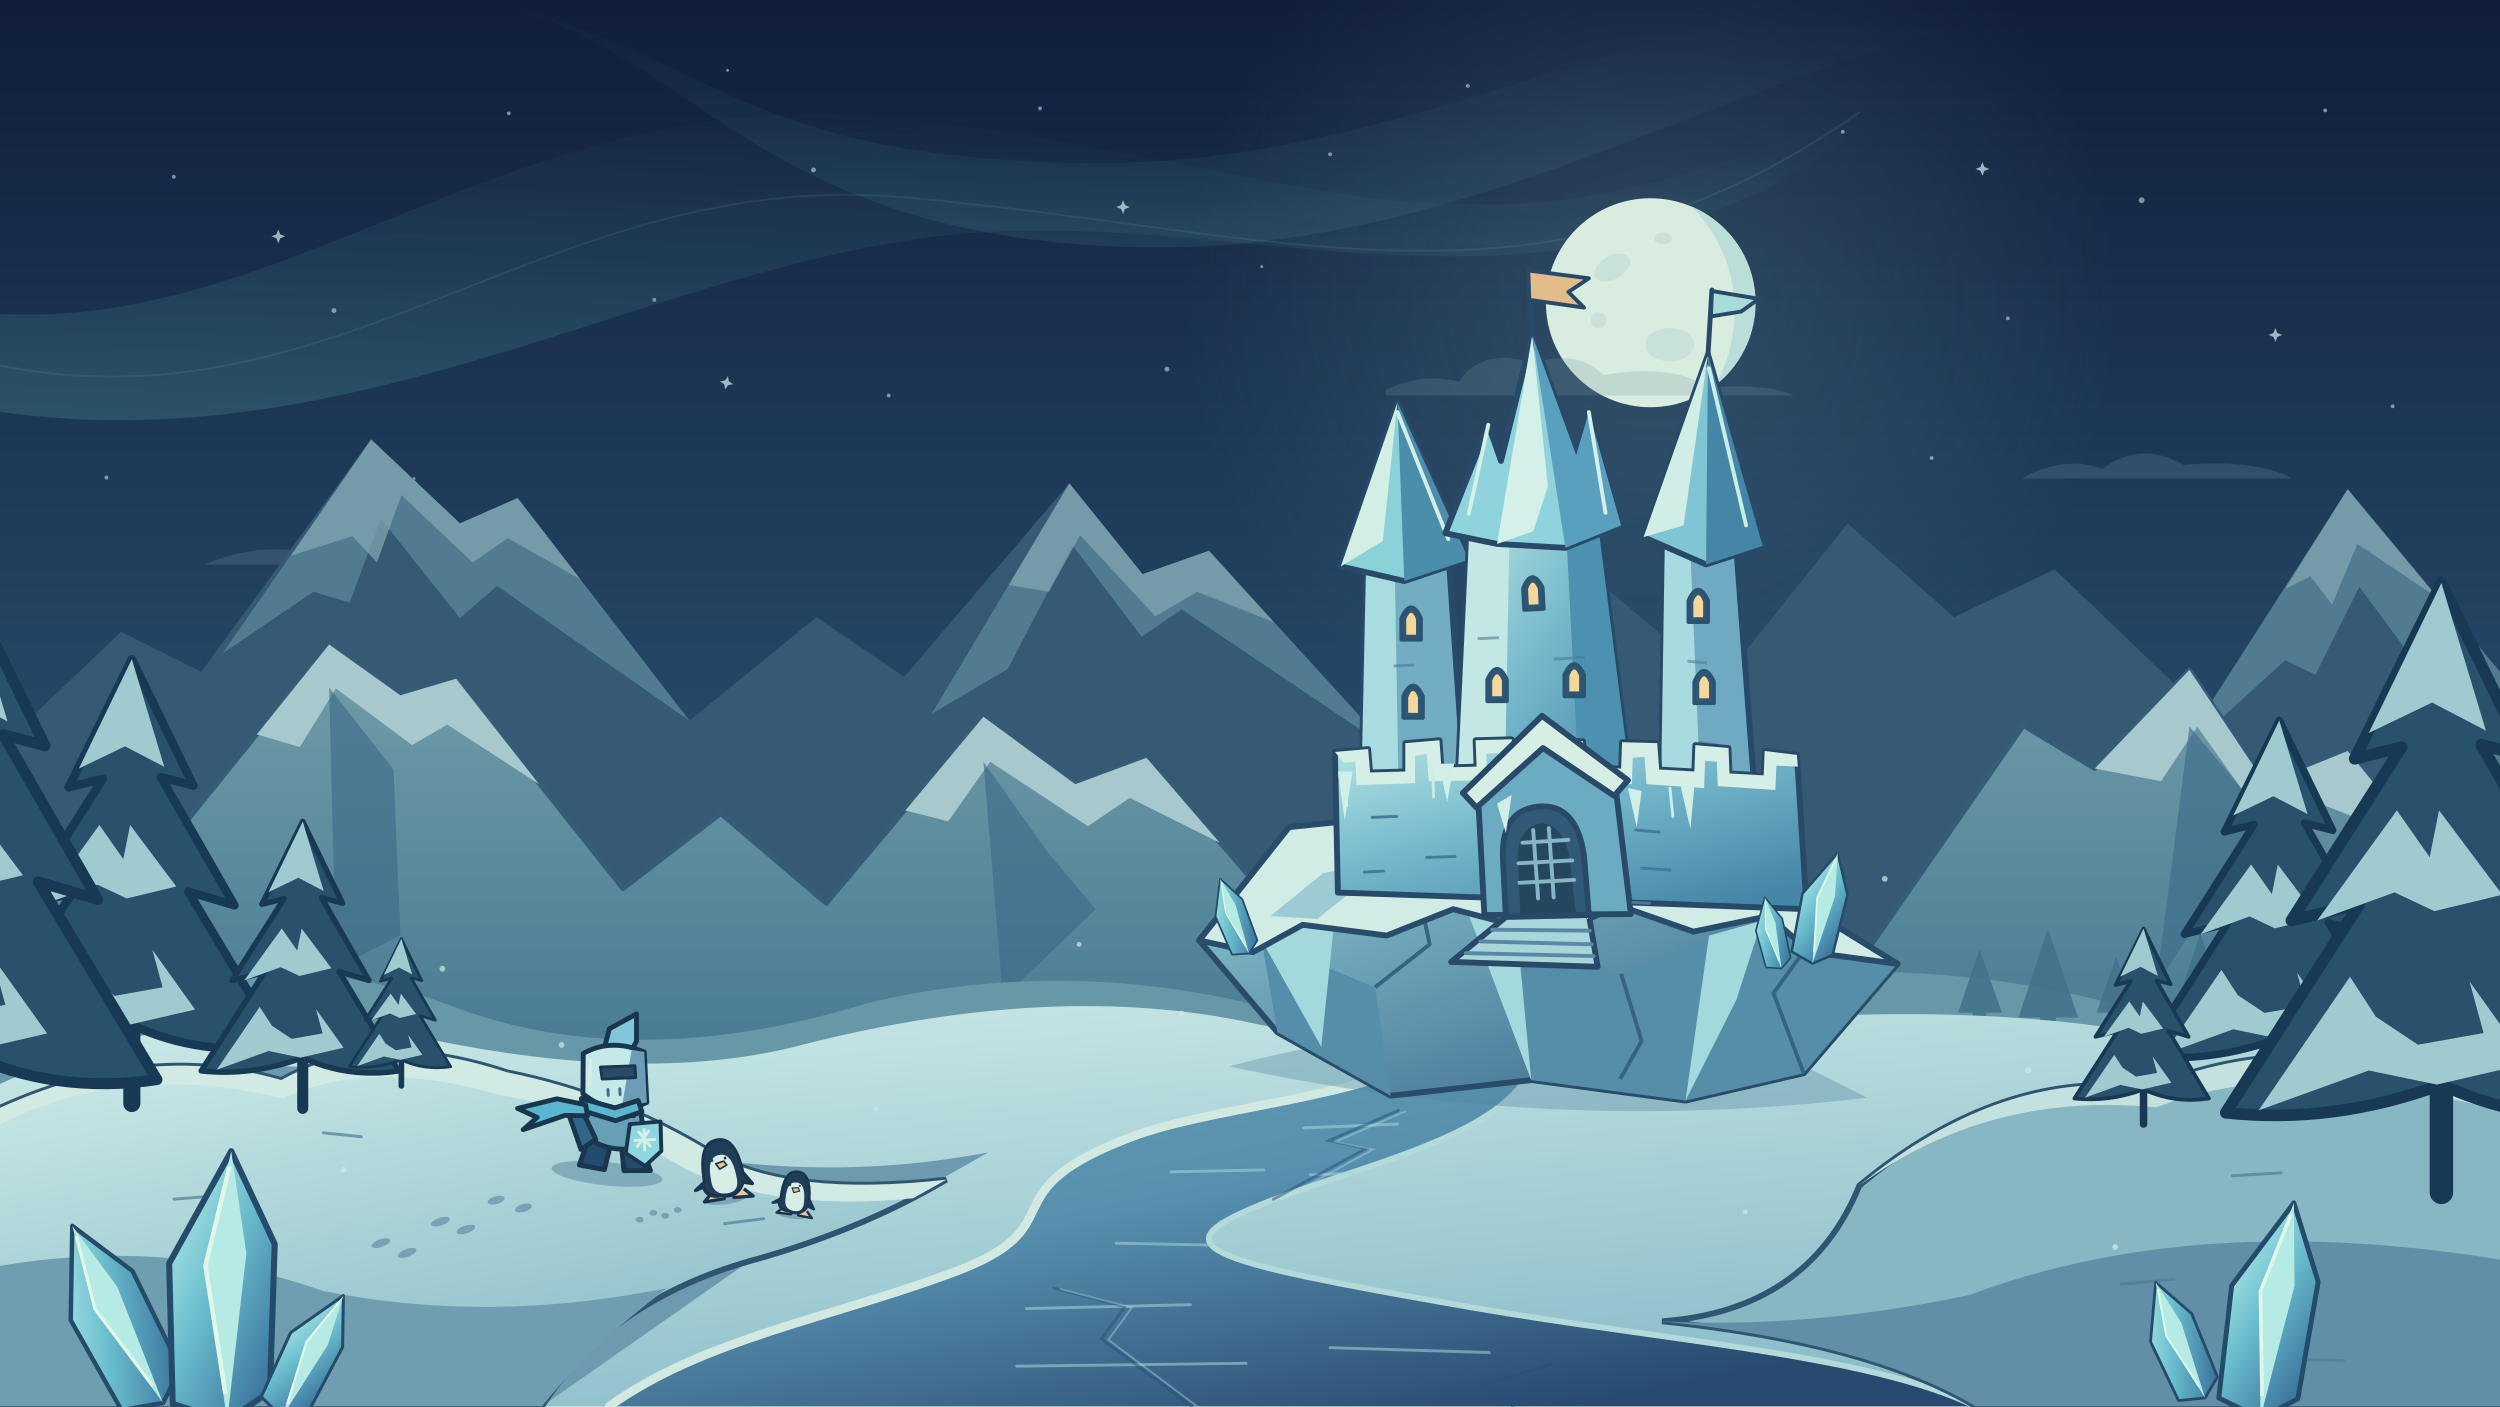
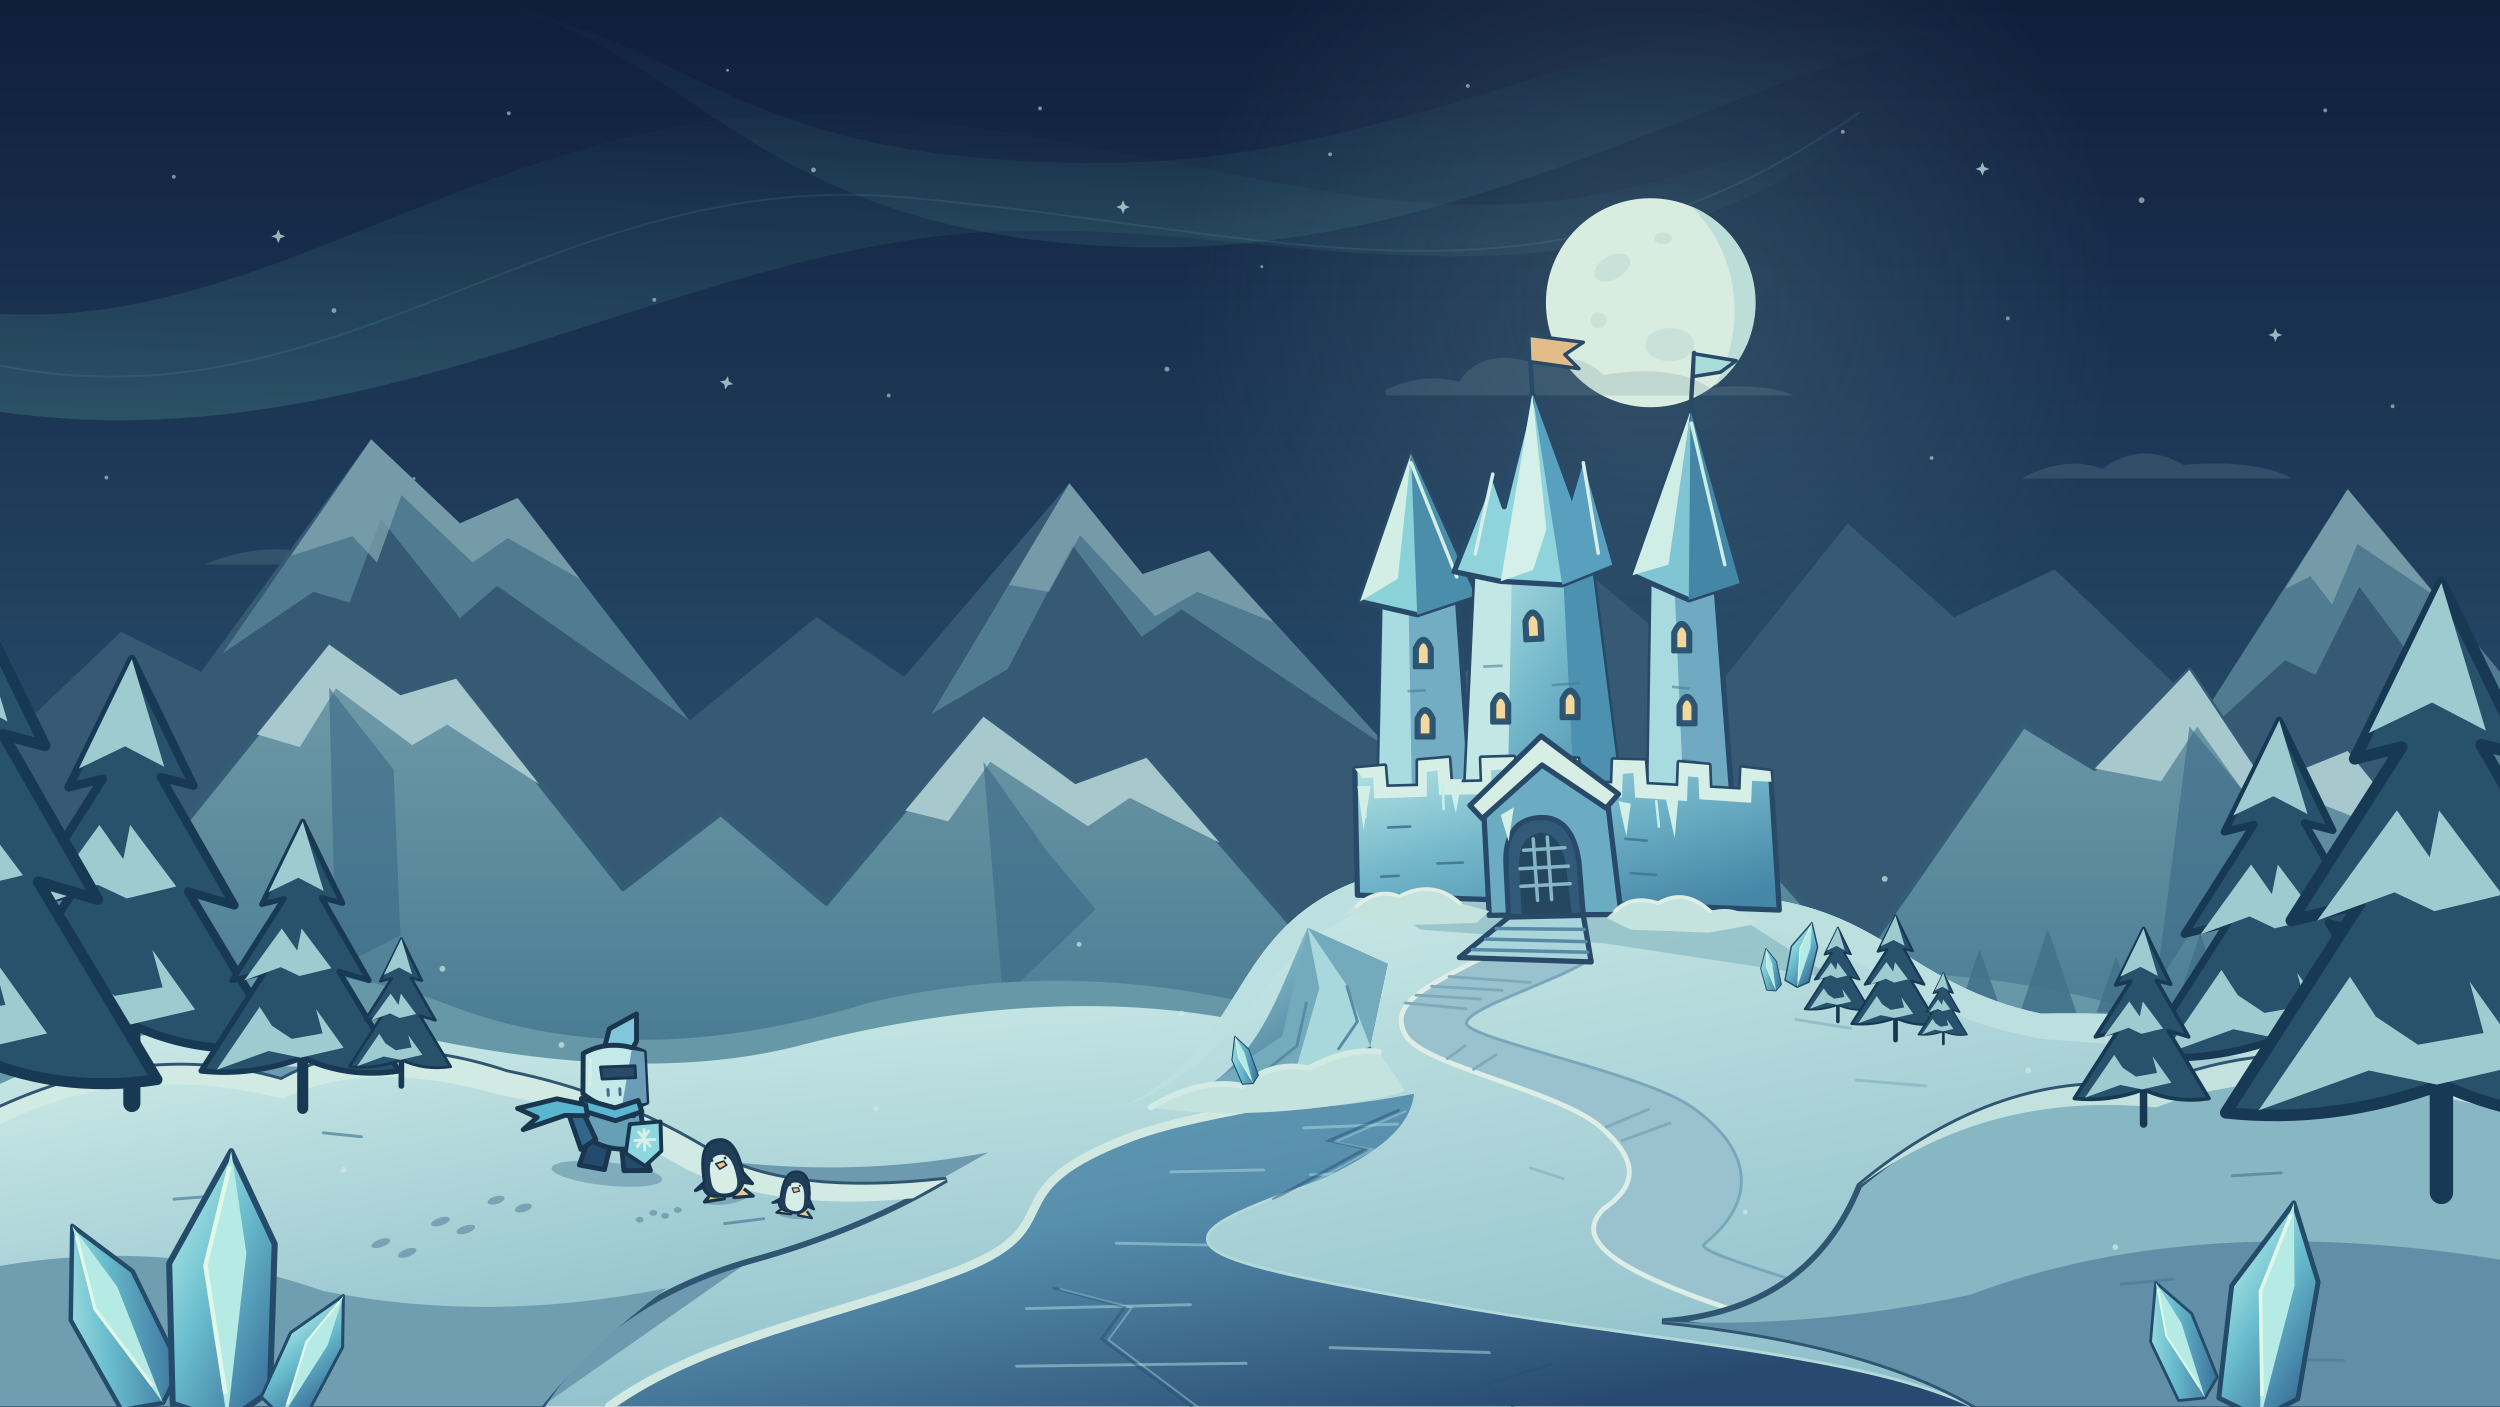
<svg xmlns="http://www.w3.org/2000/svg" xmlns:xlink="http://www.w3.org/1999/xlink" width="3840" height="2160" viewBox="0 0 2560 1440" role="img" aria-labelledby="title description">
  <defs>
    <linearGradient id="sky" x2="0" y2="1">
      <stop stop-color="#101e3c" />
      <stop offset=".52" stop-color="#254967" />
      <stop offset="1" stop-color="#64999e" />
    </linearGradient>
    <radialGradient id="moon-halo">
      <stop stop-color="#ace2df" stop-opacity=".16" />
      <stop offset="1" stop-color="#ace2df" stop-opacity="0" />
    </radialGradient>
    <linearGradient id="aurora" x1="0" y1="1" x2=".2" y2="0">
      <stop stop-color="#7ce4cf" stop-opacity=".16" />
      <stop offset="1" stop-color="#7ce4cf" stop-opacity="0" />
    </linearGradient>
    <linearGradient id="distant-ice" x2="0" y2="1">
      <stop stop-color="#729da9" />
      <stop offset="1" stop-color="#3b708c" />
    </linearGradient>
    <linearGradient id="river" x1="0" y1="0" x2=".7" y2="1">
      <stop stop-color="#69a3b4" />
      <stop offset=".5" stop-color="#578fae" />
      <stop offset="1" stop-color="#284a70" />
    </linearGradient>
    <linearGradient id="ice-wall" x1="0" y1="0" x2=".8" y2="1">
      <stop stop-color="#b6e6e4" />
      <stop offset=".48" stop-color="#75b8cb" />
      <stop offset="1" stop-color="#4686a7" />
    </linearGradient>
    <linearGradient id="cliff" x2=".8" y2="1">
      <stop stop-color="#99d4db" />
      <stop offset="1" stop-color="#3b698d" />
    </linearGradient>
    <linearGradient id="snow" x1=".1" y1="0" x2=".6" y2="1">
      <stop stop-color="#cae9e6" />
      <stop offset="1" stop-color="#8abcc9" />
    </linearGradient>
    <linearGradient id="crystal" x2="1" y2=".8">
      <stop stop-color="#b7efea" />
      <stop offset=".5" stop-color="#69bccd" />
      <stop offset="1" stop-color="#3d779e" />
    </linearGradient>
    <g id="star" fill="#c2e5e2">
      <path d="M0-7 2-2 7 0 2 2 0 7-2 2-7 0-2-2Z" />
    </g>
    <g id="window" stroke="#2b5372" stroke-width="4" stroke-linejoin="round">
      <path fill="#315772" d="M-10 15v-22q10-22 20 0v22Z" />
      <path fill="#f3d79b" stroke="none" d="M-5 10V-6q5-13 10 0v16Z" />
    </g>
    <g id="fir" stroke="#183953" stroke-linejoin="round" stroke-linecap="round">
      <path d="M0 0v-230" stroke-width="10" />
      <path fill="#28516c" stroke-width="5" d="m0-260-37 75 20-5-47 74 29-7-57 89q46 5 92-12 41 19 87 12l-54-90 27 8-43-75 19 5Z" />
      <path fill="#9ecbd0" stroke="none" d="m0-260-31 64 27-13 23 12Zm-19 97-34 47 33-12 17 8 29-7-27-36-4 20Zm-20 71-39 57 47-17 29 6 39-9-25-35 6 22-28 5-18-12Z" />
    </g>
    <g id="shard" stroke="#244b69" stroke-width="4" stroke-linejoin="round">
      <path fill="url(#crystal)" d="M-28 0-40-92-7-170 28-112 35-15 9 8Z" />
      <path fill="#b5ebe4" stroke="none" d="m-7-170-9 77 25 101 1-112Z" />
      <path fill="none" stroke="#e0f6e8" stroke-width="3" d="m-7-160-9 67 22 83" />
    </g>
    <g id="penguin" stroke="#19364e" stroke-width="4" stroke-linejoin="round">
      <ellipse cy="4" rx="26" ry="7" fill="#507d95" stroke="none" opacity=".45" />
      <path fill="#edc995" d="m-17-3-8 8 24-1 3-7m8 0 1 7 23 1-10-10" />
      <path fill="#203e57" d="M-22-19q-2-47 20-48 23-3 27 42l10 15-11-3Q16 5-4 0q-18 1-20-13l-10 3Z" />
      <path fill="#d8ede6" stroke="none" d="M-14-20q-2-28 13-29 16-2 18 29 2 18-14 18-17 0-17-18Z" />
      <path fill="#efc58b" stroke-width="2" d="m-6-39 10-2 3 5-9 4Z" />
      <path fill="none" stroke-width="3" d="M-10-45v3m16-4v3" />
    </g>
  </defs>
  <path fill="url(#sky)" d="M0 0h2560v1440H0Z" />
  <circle cx="1690" cy="310" r="480" fill="url(#moon-halo)" />
  <g fill="url(#aurora)">
    <path d="M-160 287C234 434 471 69 929 122s579 188 1039-42c-342 315-681 116-1024 164S268 530-160 383Z" />
    <path d="M485 0c241 45 260 165 636 167S1776-67 2172 5c-327 7-618 260-1015 248S711 40 485 0Z" opacity=".6" />
  </g>
  <path d="M-80 353C320 486 536 168 925 202s654 141 979-87" fill="none" stroke="#95dfd0" stroke-width="2" opacity=".09" />
  <g fill="#c2e5e2" opacity=".58">
    <circle cx="178" cy="181" r="2" />
    <circle cx="342" cy="318" r="2.5" />
    <circle cx="521" cy="116" r="2" />
    <circle cx="670" cy="307" r="2" />
    <circle cx="833" cy="174" r="2.5" />
    <circle cx="1065" cy="111" r="2" />
    <circle cx="1195" cy="378" r="2.5" />
    <circle cx="1362" cy="158" r="2" />
    <circle cx="1503" cy="88" r="2" />
    <circle cx="1887" cy="135" r="2" />
    <circle cx="2056" cy="326" r="2" />
    <circle cx="2193" cy="205" r="3" />
    <circle cx="2381" cy="113" r="2" />
    <circle cx="2450" cy="416" r="2" />
    <circle cx="109" cy="489" r="2" />
    <circle cx="910" cy="405" r="2" />
    <circle cx="1292" cy="273" r="1.5" />
    <circle cx="1978" cy="469" r="2" />
    <circle cx="424" cy="490" r="1.5" />
    <circle cx="745" cy="72" r="1.5" />
  </g>
  <g opacity=".75">
    <use xlink:href="#star" x="285" y="242" />
    <use xlink:href="#star" x="744" y="392" transform="rotate(12 744 392)" />
    <use xlink:href="#star" x="1150" y="212" />
    <use xlink:href="#star" x="2030" y="173" />
    <use xlink:href="#star" x="2330" y="343" />
  </g>
  <circle cx="1690" cy="310" r="107" fill="#d8ece0" />
  <path fill="#bcded8" d="M1731 211a107 107 0 0 1 25 184c31-53 29-133-25-184Z" />
  <g fill="#abcfcf" opacity=".36">
    <ellipse cx="1651" cy="274" rx="20" ry="12" transform="rotate(-30 1651 274)" />
    <ellipse cx="1710" cy="353" rx="25" ry="17" />
    <circle cx="1637" cy="328" r="8" />
    <ellipse cx="1703" cy="244" rx="9" ry="6" />
  </g>
  <g fill="#72979f" opacity=".23">
    <path d="M1419 399q40-18 75-8 23-36 78-19 42-15 70 12 71-12 108 13 58-5 87 8h-418Z" />
    <path d="M209 578q57-23 107-12 22-24 64-15 31-20 75 4 82-6 115 23Z" />
    <path d="M2070 490q44-24 83-10 39-29 83-4 75-6 111 14Z" />
  </g>
  <path fill="#365974" d="M0 765 124 647 206 688 380 450 471 536 530 510 706 738 836 632 926 693 1095 495 1170 588 1238 564 1424 768 1610 573 1761 700 1892 536 2001 632 2104 583 2267 739 2404 501 2560 688V1110H0Z" />
  <path fill="#517b90" d="m228 669 152-219 91 86 59-26 176 228-197-138-38 33-81-102-32 86-37-11Zm726 62 141-236 75 93 68-24 186 204-214-144-41 28-71-94-66 127Zm1270 51 180-281 156 187v107l-144-194-45 90-31-15Z" />
  <g fill="#86a8b2" opacity=".7">
    <path d="m298 569 82-119 91 86 59-26 64 83-74-42-36 25-73-69-25 69-25-27Z" />
    <path d="m1033 599 62-104 75 93 68-24 66 73-78-31-43 25-77-83-32 58Z" />
    <path d="m2340 603 64-102 92 111-82-55-26 62-22-29Z" />
  </g>
  <path fill="url(#distant-ice)" stroke="#355d78" stroke-width="5" stroke-linejoin="round" d="M-40 986 108 800 187 846 337 660 410 712 467 695 638 910 738 833 846 925 1007 734 1101 803 1174 776 1358 988 1532 783 1636 857 1744 811 1902 988 2072 743 2145 787 2242 686 2320 803 2404 769 2601 1010V1210H-40Z" />
  <g fill="#a7c9ce">
    <path d="m263 752 74-92 73 52 57-17 85 108-94-61-36 21-78-58-37 60Z" />
    <path d="m927 830 80-96 94 69 73-27 75 87-92-46-43 29-100-66-43 61Z" />
    <path d="m2145 787 97-101 78 117 84-34 78 96-106-42-60 14-66-93-37 56Z" />
  </g>
  <g fill="#3a6987" opacity=".6">
    <path d="m337 704 5 199-81 130 149-75-7-170Z" />
    <path d="m1007 780 20 242 95-91-49-58Z" />
    <path d="m2242 744-34 265 112-172Z" />
  </g>
  <path fill="#6798a7" d="M0 1024q276-65 462 6t427-3q194-46 393 1t385-7q257-54 490 5t403-18v265H0Z" />
  <g fill="#42718a" opacity=".85">
    <path d="m70 1024 15-45 15 45h-9v21H80v-21m46-2 23-66 23 66h-16v21h-14v-21m49 13 17-50 17 50h-11v16h-13v-16" />
    <path d="m2005 1037 22-65 23 65h-16v22h-14v-22m47 5 30-91 31 91h-23v24h-16v-24m58-5 20-58 19 58h-12v22h-14v-22m67-3 26-78 27 78h-18v23h-17v-23" />
  </g>
  <path fill="url(#snow)" d="M0 1110q202-96 434-47t391 6q257-65 459-21t366 13q314-44 554-2t356 0v381H0Z" />
  <path fill="url(#river)" d="M1536 1052c-82 66-299 82-387 116-138 55-46 88-173 135-123 46-256 68-352 137h1399c-110-53-318-67-515-101-288-50-325-63-208-109 88-35 249-69 268-140Z" />
  <path fill="none" stroke="#d2e9e2" stroke-width="9" stroke-linecap="round" d="M1501 1068c-115 62-264 63-352 100-138 55-46 88-173 135-123 46-256 68-352 137" />
  <path fill="none" stroke="#b3d9d9" stroke-width="6" stroke-linecap="round" d="M1568 1090c-19 71-180 105-268 140-117 46-80 59 208 109 197 34 405 48 515 101" />
  <g fill="none" stroke-linecap="round">
    <path stroke="#a6d6d9" stroke-width="3" opacity=".55" d="m1335 1155 96-4m-232 49 95-2m-151 75 97 2m-189 65 168-4m123-133 78-3m-379 199 235-3m86-16 163 5" />
    <path stroke="#254f77" stroke-width="3" opacity=".5" d="m1432 1137-71 31 38 8-95 52m-225 91 73 19-24 33 92 69m368-43-65 20 26 23" />
    <path stroke="#b4e1e1" stroke-width="2" opacity=".4" d="m1439 1138-71 31 38 8-95 52m-225 91 73 19-24 33 92 69" />
  </g>
-   <path fill="#4d839e" opacity=".35" d="M1259 1092q251-69 557-16l96 48q-326 39-653-32Z" />
-   <g stroke="#284c6a" stroke-width="6" stroke-linejoin="round">
-     <path fill="url(#cliff)" d="m1228 963 92-116 173-18 75-32 175 41 82 76 118 73-96 112-121 28-158-21-144 16-116-65Z" />
-     <path fill="#568da9" stroke="none" d="m1292 963 116 48 16 111-116-65Zm210-31 66 174 158 21 24-169-90 39Zm280-19-32 45-24 169 121-28 96-112Z" />
-     <path fill="#a3d8dc" stroke="none" d="m1320 847-28 116 61 109 16-154 58-72Zm187 40-5 45 66 174-16-168 84-47Zm297 56-54 15-24 169 52-103Z" />
-     <path fill="none" stroke="#376382" stroke-width="4" d="m1408 1011 56-44-11-51m207 81 21 69-22 39m188-6-31-82 29-40" />
-     <path fill="#d1ece5" d="m1228 963 92-116 173-18 75-32 175 41 82 76 118 73-89-12-43-37-77 16-77-27-66 31-103-27-68 27-86-11-51 28Z" />
-     <path fill="#9dcbd3" stroke="none" d="m1301 938 54-44 146-26 64-43 107 29-106-12-57 46-130 29-30 24Z" />
-   </g>
-   <g stroke="#284a68" stroke-width="6" stroke-linejoin="round" stroke-linecap="round">
-     <path fill="#72adc4" d="m1393 855 6-285 84-5 20 288Z" />
-     <path fill="#a8dce0" stroke="none" d="m1399 570 29-1 5 288-40-2Z" />
-     <path fill="#8bd1d8" d="m1373 580 58-168 73 161-66 22Z" />
-     <path fill="#d2eee5" stroke="none" d="m1431 412-15 142-43 26Z" />
-     <path fill="#4a8eac" stroke="none" d="m1431 412 7 183 66-22Z" />
-     <path fill="none" stroke="#d2eee5" stroke-width="4" d="m1431 422 52 130" />
-     <path fill="#70aac2" d="m1700 865 5-325 72 9 25 332Z" />
-     <path fill="#a8dbe0" stroke="none" d="m1705 540 25 3 14 329-44-7Z" />
-     <path fill="#7fc5d3" d="m1683 550 66-187 56 196-58 19Z" />
-     <path fill="#d0eee6" stroke="none" d="m1749 363-25 175-41 12Z" />
-     <path fill="#4585a5" stroke="none" d="m1749 363-2 215 58-19Z" />
-     <path fill="none" stroke="#c9eee6" stroke-width="4" d="m1750 377 38 161" />
-     <path fill="url(#ice-wall)" d="m1490 854 15-320 130-8 44 346Z" />
-     <path fill="#c2e7e4" stroke="none" d="m1505 534 41-2-6 320-50 2Z" />
-     <path fill="#4c91b0" stroke="none" d="m1603 529 32-3 44 346-59-8Z" />
-     <path fill="#8fd3dc" d="m1480 546 44-111 13 37 32-129 45 123 13-44 33 116-57 23-70-4Z" />
-     <path fill="#d4f0e8" stroke="none" d="m1569 343-36 214 37-13 15-46Z" />
-     <path fill="#59a0be" stroke="none" d="m1569 343 34 218 57-23-33-116-13 44Z" />
-     <path fill="none" stroke="#d4f0e8" stroke-width="4" d="m1524 435-20 91m123-104 17 103" />
-     <path fill="none" stroke-width="5" d="m1569 343-4-67m184 87 4-66" />
-     <path fill="#e2bd89" stroke-width="4" d="m1565 277 62 8-21 14 16 16-56-8Z" />
-     <path fill="#a8dcd9" stroke-width="4" d="m1753 298 48 8-18 13-31 5Z" />
-   </g>
-   <g>
-     <use xlink:href="#window" x="1445" y="640" />
-     <use xlink:href="#window" x="1447" y="720" />
-     <use xlink:href="#window" x="1739" y="622" />
-     <use xlink:href="#window" x="1745" y="705" />
-     <use xlink:href="#window" x="1570" y="609" transform="rotate(-3 1570 609)" />
-     <use xlink:href="#window" x="1533" y="703" />
-     <use xlink:href="#window" x="1612" y="698" />
-   </g>
-   <g fill="none" stroke="#437994" stroke-width="3" opacity=".55">
-     <path d="m1513 654 22-1m56 22 32-2m-82 85 21-1m-135-75 21-1m291 79 20 3m-31-86 20 2" />
-   </g>
-   <g stroke="#284a68" stroke-width="6" stroke-linejoin="round" stroke-linecap="round">
-     <path fill="url(#ice-wall)" d="m1370 914-3-144 34-3 2 24 36-1v-29l35-3 2 28 36-1-1-27 37-1 2 26 37 2v-27l34 1 2 27 37 1 1-27 36 1 2 27 36 2 1-27 34 3 1 26 35 2 1-25 33 4 10 158-185-7Z" />
-     <path fill="#d5eee6" stroke="none" d="m1367 770 34-3 2 24 36-1v-29l35-3 2 28 36-1-1-27 37-1 2 26 37 2v-27l34 1 2 27 37 1 1-27 36 1 2 27 36 2 1-27 34 3 1 26 35 2 1-25 33 4 1 12-22-1-1 25-59-4-1-25-12-1-1 28-59-4-2-28-12 1-1 27-61-2-1-28-11-1v27l-62-2-2-26-12 1 1 27-60 1-2-28-12 2v28l-60 2-1-24-12 1Z" />
-     <path fill="#6bacc2" d="m1520 937-7-132 67-59 74 57 16 133Z" />
-     <path fill="#d7eee5" d="m1498 812 81-79 88 66-14 16-73-49-68 61Z" />
-     <path fill="#315a78" d="m1542 939-3-60q-2-49 36-53 39-4 47 50l5 61Z" />
-     <path fill="#25465f" stroke="none" d="m1557 937-3-58q0-32 24-36 23 1 29 35l7 59Z" />
-     <path fill="none" stroke="#86b6c5" stroke-width="4" d="m1559 863 47-3m-51 24 55-3m-54 23 56-3m-42-51 5 70m11-72 5 71" />
-     <path fill="#a9d6da" d="m1542 939-56 46 150 5-9-53Z" />
-     <path fill="none" stroke="#588aa6" stroke-width="4" d="m1528 952 100 1m-112 11 114 3m-129 9 131 3" />
-   </g>
-   <g stroke="#477b98" stroke-width="3" stroke-linecap="round" fill="none">
-     <path d="m1405 837 25-1m31 42 29-1m-93 16 20-1m258-42 24 2m-18 37 29 2m-38 33 17 1" />
-     <path stroke="#c8eeea" d="m1377 798 2 27m88-36 1 27m242-9 3 29" />
-   </g>
-   <g fill="#d1eee7">
-     <path d="m1370 790 7 50 8-50m88-8 9 39 7-39m232 23 10 44 4-44m-202 18 9 30 6-39m119-7 9 40 5-37" />
-   </g>
-   <use xlink:href="#shard" transform="translate(1274 974) rotate(-16) scale(.46)" />
-   <use xlink:href="#shard" transform="translate(1852 980) rotate(18) scale(.65)" />
-   <use xlink:href="#shard" transform="translate(1820 989) rotate(-8) scale(.42)" />
+   <path fill="url(#snow)" d="M1150 1133c111-53 109-149 194-207 66-45 139-42 211-21 86-30 166-21 235 13 140 12 164 91 300 120 181-4 344 31 510 91v311h-577c-110-53-318-67-515-101-288-50-325-63-208-109 88-35 143-65 148-110-109 21-202 21-298 13Z" />
+   <path fill="#bcdfe0" d="M1150 1133c111-53 109-149 194-207 66-45 139-42 211-21 86-30 166-21 235 13 140 12 164 91 300 120 181-4 344 31 510 91v25c-207-70-357-79-508-90-154-27-164-95-307-117-85-32-153-37-226-14-94-28-158-10-201 19-81 56-97 141-208 181Z" />
+   <path fill="url(#cliff)" d="M1339 950c-32 70-47 136-128 179 76 7 155 3 229-11l-37-47 18-84Z" />
+   <path fill="#73aabc" d="m1339 950-26 111-102 68 107-3 85-55 18-84Z" />
+   <path fill="#a8d8db" d="m1339 950 12 62-33 114 85-55-24-62Z" />
+   <path fill="none" stroke="#588ba5" stroke-width="3" stroke-linejoin="round" d="m1338 1026-10 45-40 32m91-94 11 37-20 29" />
+   <path fill="#c4e3df" d="M1178 1134q52-31 94-22 31-26 68-18 39-21 72-17l28 41q-142 33-262 16Z" />
+   <path fill="none" stroke="#d1eae4" stroke-width="6" stroke-linecap="round" d="M1178 1134q52-31 94-22 31-26 68-18 39-21 72-17" />
+   <path fill="#7caeba" opacity=".55" d="m1394 916 154-1 221 17 110 70-236-36-188-14Z" />
+   <path fill="#9ac2ce" d="M1525 977c-65 33-105 51-85 84 20 31 160 57 200 94 40 35 35 60 2 83-42 42 48 82 258 142h150c-220-73-314-97-305-106 55-44 51-97-15-142-50-33-220-67-228-83-6-15 88-42 127-67Z" />
+   <path fill="none" stroke="#deeee6" stroke-width="5" stroke-linecap="round" d="M1525 977c-65 33-105 51-85 84 20 31 160 57 200 94 40 35 35 60 2 83-42 42 48 82 258 142" />
+   <path fill="none" stroke="#77a7ba" stroke-width="3" stroke-linecap="round" d="M1629 982c-39 25-133 52-127 67 8 16 178 50 228 83 66 45 70 98 15 142-9 9 85 33 305 106" />
+   <g fill="none" stroke="#7faab9" stroke-width="3" stroke-linecap="round">
+     <path d="m1484 1000 83 6m-101 4 72 4m-88 5 66 4m-77 4 62 6m-19 51 18-13m9 24 23-15m113 74 43-18m-27 32 49-18" />
+   </g>
+   <g fill="none" stroke="#82b1bf" stroke-width="3" stroke-linecap="round" opacity=".65">
+     <path d="m1839 1044 56 9m-30-40 34 7m-332 176 34 11m300-101 71 6" />
+   </g>
+   <use xlink:href="#fir" transform="translate(1882 1046) scale(.37)" />
+   <use xlink:href="#fir" transform="translate(1941 1065) scale(.49)" />
+   <use xlink:href="#fir" transform="translate(1990 1069) scale(.28)" />
+   <g transform="translate(1570 940) scale(.9) translate(-1570 -940)">
+     <g stroke="#284a68" stroke-width="6" stroke-linejoin="round" stroke-linecap="round">
+       <path fill="#72adc4" d="m1393 855 6-285 84-5 20 288Z" />
+       <path fill="#a8dce0" stroke="none" d="m1399 570 29-1 5 288-40-2Z" />
+       <path fill="#8bd1d8" d="m1373 580 58-168 73 161-66 22Z" />
+       <path fill="#d2eee5" stroke="none" d="m1431 412-15 142-43 26Z" />
+       <path fill="#4a8eac" stroke="none" d="m1431 412 7 183 66-22Z" />
+       <path fill="none" stroke="#d2eee5" stroke-width="4" d="m1431 422 52 130" />
+       <path fill="#70aac2" d="m1700 865 5-325 72 9 25 332Z" />
+       <path fill="#a8dbe0" stroke="none" d="m1705 540 25 3 14 329-44-7Z" />
+       <path fill="#7fc5d3" d="m1683 550 66-187 56 196-58 19Z" />
+       <path fill="#d0eee6" stroke="none" d="m1749 363-25 175-41 12Z" />
+       <path fill="#4585a5" stroke="none" d="m1749 363-2 215 58-19Z" />
+       <path fill="none" stroke="#c9eee6" stroke-width="4" d="m1750 377 38 161" />
+       <path fill="url(#ice-wall)" d="m1490 854 15-320 130-8 44 346Z" />
+       <path fill="#c2e7e4" stroke="none" d="m1505 534 41-2-6 320-50 2Z" />
+       <path fill="#4c91b0" stroke="none" d="m1603 529 32-3 44 346-59-8Z" />
+       <path fill="#8fd3dc" d="m1480 546 44-111 13 37 32-129 45 123 13-44 33 116-57 23-70-4Z" />
+       <path fill="#d4f0e8" stroke="none" d="m1569 343-36 214 37-13 15-46Z" />
+       <path fill="#59a0be" stroke="none" d="m1569 343 34 218 57-23-33-116-13 44Z" />
+       <path fill="none" stroke="#d4f0e8" stroke-width="4" d="m1524 435-20 91m123-104 17 103" />
+       <path fill="none" stroke-width="5" d="m1569 343-4-67m184 87 4-66" />
+       <path fill="#e2bd89" stroke-width="4" d="m1565 277 62 8-21 14 16 16-56-8Z" />
+       <path fill="#a8dcd9" stroke-width="4" d="m1753 298 48 8-18 13-31 5Z" />
+     </g>
+     <g>
+       <use xlink:href="#window" x="1445" y="640" />
+       <use xlink:href="#window" x="1447" y="720" />
+       <use xlink:href="#window" x="1739" y="622" />
+       <use xlink:href="#window" x="1745" y="705" />
+       <use xlink:href="#window" x="1570" y="609" transform="rotate(-3 1570 609)" />
+       <use xlink:href="#window" x="1533" y="703" />
+       <use xlink:href="#window" x="1612" y="698" />
+     </g>
+     <g fill="none" stroke="#437994" stroke-width="3" opacity=".55">
+       <path d="m1513 654 22-1m56 22 32-2m-82 85 21-1m-135-75 21-1m291 79 20 3m-31-86 20 2" />
+     </g>
+     <g stroke="#284a68" stroke-width="6" stroke-linejoin="round" stroke-linecap="round">
+       <path fill="url(#ice-wall)" d="m1370 914-3-144 34-3 2 24 36-1v-29l35-3 2 28 36-1-1-27 37-1 2 26 37 2v-27l34 1 2 27 37 1 1-27 36 1 2 27 36 2 1-27 34 3 1 26 35 2 1-25 33 4 10 158-185-7Z" />
+       <path fill="#d5eee6" stroke="none" d="m1367 770 34-3 2 24 36-1v-29l35-3 2 28 36-1-1-27 37-1 2 26 37 2v-27l34 1 2 27 37 1 1-27 36 1 2 27 36 2 1-27 34 3 1 26 35 2 1-25 33 4 1 12-22-1-1 25-59-4-1-25-12-1-1 28-59-4-2-28-12 1-1 27-61-2-1-28-11-1v27l-62-2-2-26-12 1 1 27-60 1-2-28-12 2v28l-60 2-1-24-12 1Z" />
+       <path fill="#6bacc2" d="m1520 937-7-132 67-59 74 57 16 133Z" />
+       <path fill="#d7eee5" d="m1498 812 81-79 88 66-14 16-73-49-68 61Z" />
+       <path fill="#315a78" d="m1542 939-3-60q-2-49 36-53 39-4 47 50l5 61Z" />
+       <path fill="#25465f" stroke="none" d="m1557 937-3-58q0-32 24-36 23 1 29 35l7 59Z" />
+       <path fill="none" stroke="#86b6c5" stroke-width="4" d="m1559 863 47-3m-51 24 55-3m-54 23 56-3m-42-51 5 70m11-72 5 71" />
+       <path fill="#a9d6da" d="m1542 939-56 46 150 5-9-53Z" />
+       <path fill="none" stroke="#588aa6" stroke-width="4" d="m1528 952 100 1m-112 11 114 3m-129 9 131 3" />
+     </g>
+     <g stroke="#477b98" stroke-width="3" stroke-linecap="round" fill="none">
+       <path d="m1405 837 25-1m31 42 29-1m-93 16 20-1m258-42 24 2m-18 37 29 2m-38 33 17 1" />
+       <path stroke="#c8eeea" d="m1377 798 2 27m88-36 1 27m242-9 3 29" />
+     </g>
+     <g fill="#d1eee7">
+       <path d="m1370 790 7 50 8-50m88-8 9 39 7-39m232 23 10 44 4-44m-202 18 9 30 6-39m119-7 9 40 5-37" />
+     </g>
+   </g>
+   <path fill="#c4e3df" d="M1378 935q28-27 55-17 34-18 62 7l30 8-13 12-91 3Z" />
+   <path fill="#c4e3df" d="M1645 940q25-25 53-15 27-16 53 8 28-8 48 13l-49 9-80-3Z" />
+   <path fill="none" stroke="#deeee6" stroke-width="4" stroke-linecap="round" d="M1389 928q21-19 44-10 34-18 62 7m159 8q17-17 44-8 27-16 53 8" />
+   <use xlink:href="#shard" transform="translate(1280 1108) rotate(-16) scale(.29)" />
+   <use xlink:href="#shard" transform="translate(1838 1007) rotate(18) scale(.38)" />
+   <use xlink:href="#shard" transform="translate(1816 1013) rotate(-8) scale(.25)" />
  <path fill="#6d9aaf" d="M0 1144q268-100 520-9t492 45q-143 83-244 111L555 1440H0Z" />
  <path fill="url(#snow)" stroke="#305571" stroke-width="6" d="M-30 1149q167-87 318-43 95-53 231-8 114 23 211 83 77 45 239 27-88 52-200 83-145 41-214 149H-30Z" />
  <path fill="#6e9eaf" d="M-30 1302q190-40 361 20 170 34 352-3-81 62-128 121H-30Z" />
  <path fill="#d1eae4" d="M-30 1149q167-87 318-43 95-53 231-8 114 23 211 83 77 45 239 27l-34 19q-137 14-231-29-113-65-193-77-132-38-222 4-177-44-319 43Z" />
  <g>
    <use xlink:href="#fir" transform="translate(135 1130) scale(1.75)" />
    <use xlink:href="#fir" transform="translate(310 1135) scale(1.13)" />
    <use xlink:href="#fir" transform="translate(-35 1182) scale(2.25)" />
    <use xlink:href="#fir" transform="translate(411 1112) scale(.58)" />
  </g>
  <path fill="#86b7c3" stroke="#305571" stroke-width="6" d="M1904 1214q146-121 298-100 151-68 388 2v324h-567q-109-65-321-87 150-11 202-139Z" />
  <path fill="#c3e2df" d="M1904 1214q146-121 298-100 151-68 388 2v30q-235-70-382-12-172-17-304 80Z" />
  <path fill="#628fa8" d="M2017 1326q242-91 573-31v145h-567q-109-65-321-87 149 8 315-27Z" />
  <g>
    <use xlink:href="#fir" transform="translate(2334 1133) scale(1.52)" />
    <use xlink:href="#fir" transform="translate(2500 1221) scale(2.4)" />
    <use xlink:href="#fir" transform="translate(2195 1151) scale(.77)" />
  </g>
  <g stroke="#4e7c98" stroke-width="3" fill="none" stroke-linecap="round" opacity=".7">
    <path d="m178 1228 62-5m91-63 39 4m-172 210 76-2m468-119 40-5m1504-44 50-3m-164 114 54-5m113 82 61 1" />
  </g>
  <g transform="translate(622 1197) rotate(6)" stroke="#19364e" stroke-width="5" stroke-linecap="round" stroke-linejoin="round">
    <ellipse cx="0" cy="5" rx="57" ry="12" fill="#56869e" stroke="none" opacity=".5" />
    <path fill="#234b6e" d="m-21-35-8 34 26 2 4-29m10-1 6 29 27-3-16-32" />
    <path fill="#679fb7" d="M-27-75q23-16 51-2l12 48q-29 16-64-2Z" />
    <path fill="#316689" d="m-29-72-15 23 15 32 14-12-14-23 11-17" />
    <path fill="#7fc5d5" d="m-25-82 9-26 35 5 10 30-8 16-39-3Z" />
    <path fill="#82c6db" d="m-17-117 4-26 26-18 3 28-10 22Z" />
    <path fill="#c3e9e9" d="M-37-115q27-19 62-8l8 51q-32 20-66-2Z" />
    <path fill="#6b9db9" stroke="none" d="m12-124 13 1 8 51-25 8Z" />
    <path fill="#284b68" stroke-width="3" d="m-18-103 35-5 2 12-34 5Z" />
    <path fill="none" stroke="#436d89" stroke-width="3" d="m-8-81 1 6m11-8 1 6" />
    <path fill="#5ab5ce" d="m-34-69 35 6 23-10 5 11-26 12-36-7Z" />
    <path fill="#5ab5ce" d="m-29-63-30-3-39 14 21 7-13 14 41-19 23-2Z" />
    <path fill="#8dd5df" stroke-width="4" d="m18-48 31-6 4 30-15 17-21-11Z" />
    <path fill="none" stroke="#d8efe6" stroke-width="3" d="m33-44 3 21m-11-9 20-3m-17-6 13 13m-13 2 10-17" />
    <path fill="none" stroke="#daeee6" stroke-width="3" d="m-29-109 2 26" />
  </g>
  <use xlink:href="#penguin" transform="translate(742 1224) rotate(-7) scale(.85)" />
  <use xlink:href="#penguin" transform="translate(811 1241) rotate(9) scale(.62)" />
  <g fill="#507e99" opacity=".55">
    <ellipse cx="508" cy="1229" rx="9" ry="4" transform="rotate(-16 508 1229)" />
    <ellipse cx="536" cy="1237" rx="9" ry="4" transform="rotate(-16 536 1237)" />
    <ellipse cx="451" cy="1251" rx="10" ry="4" transform="rotate(-18 451 1251)" />
    <ellipse cx="477" cy="1259" rx="10" ry="4" transform="rotate(-18 477 1259)" />
    <ellipse cx="390" cy="1273" rx="10" ry="4" transform="rotate(-20 390 1273)" />
    <ellipse cx="417" cy="1283" rx="10" ry="4" transform="rotate(-20 417 1283)" />
    <ellipse cx="694" cy="1239" rx="4" ry="3" />
    <ellipse cx="681" cy="1245" rx="4" ry="3" />
    <ellipse cx="669" cy="1242" rx="4" ry="3" />
    <ellipse cx="655" cy="1249" rx="4" ry="3" />
  </g>
  <g>
    <use xlink:href="#shard" transform="translate(154 1432) rotate(-22) scale(1.14)" />
    <use xlink:href="#shard" transform="translate(220 1442) rotate(6) scale(1.55)" />
    <use xlink:href="#shard" transform="translate(286 1442) rotate(32) scale(.78)" />
    <use xlink:href="#shard" transform="translate(2250 1428) rotate(-18) scale(.72)" />
    <use xlink:href="#shard" transform="translate(2306 1440) rotate(14) scale(1.25)" />
  </g>
  <g fill="#cee9e4" opacity=".7">
    <circle cx="453" cy="992" r="3" />
    <circle cx="575" cy="1070" r="3" />
    <circle cx="1105" cy="967" r="2.5" />
    <circle cx="1210" cy="1038" r="3" />
    <circle cx="1930" cy="900" r="3" />
    <circle cx="2077" cy="1096" r="3" />
    <circle cx="352" cy="1198" r="3" />
    <circle cx="897" cy="1135" r="2.5" />
    <circle cx="2166" cy="1277" r="3" />
    <circle cx="1787" cy="1241" r="2.5" />
  </g>
</svg>
